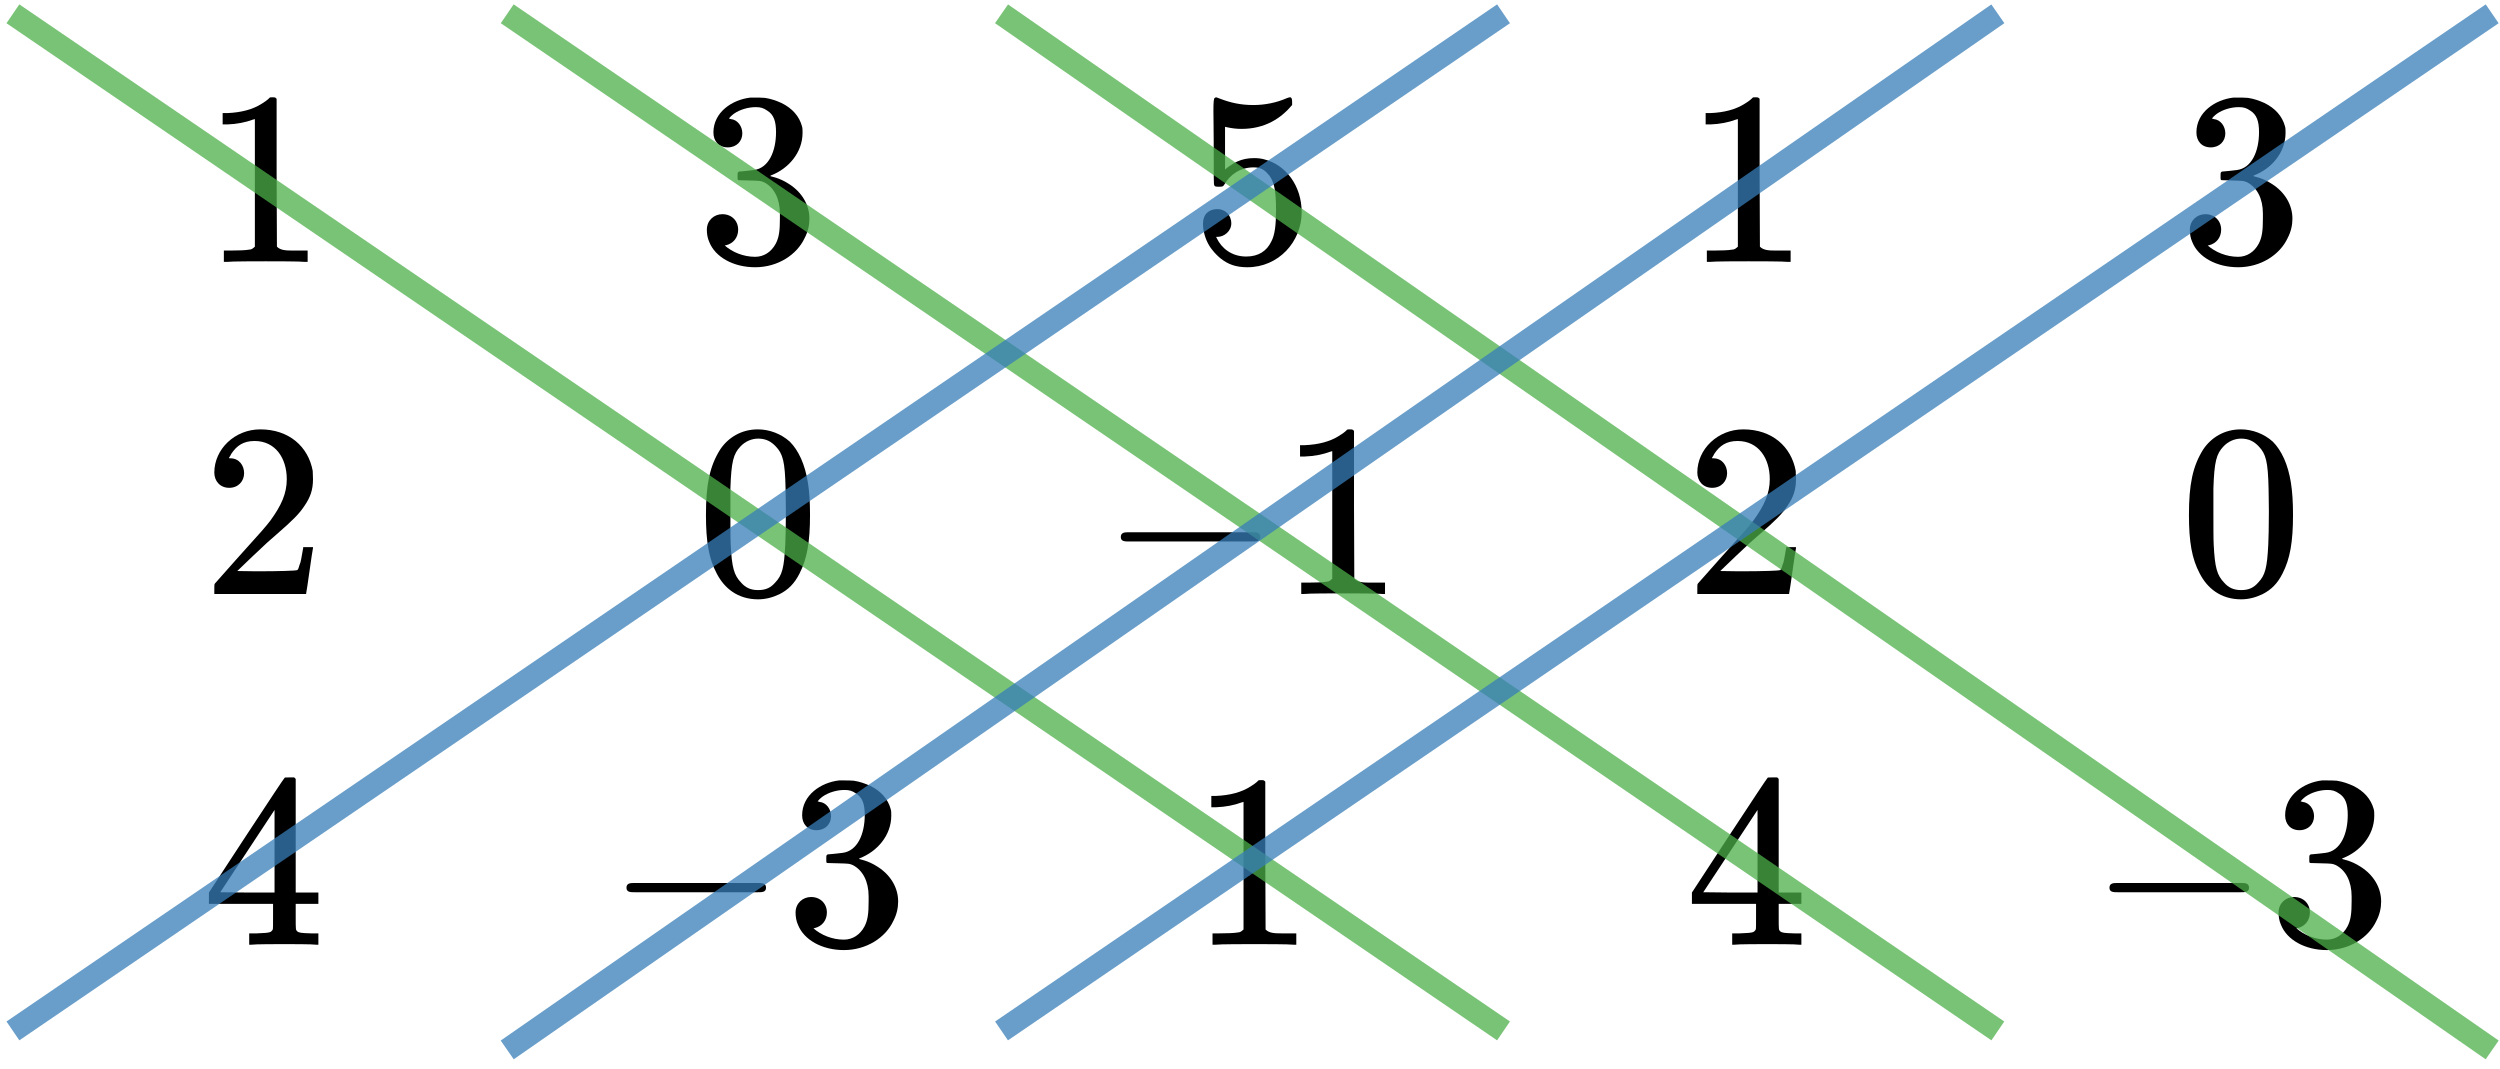
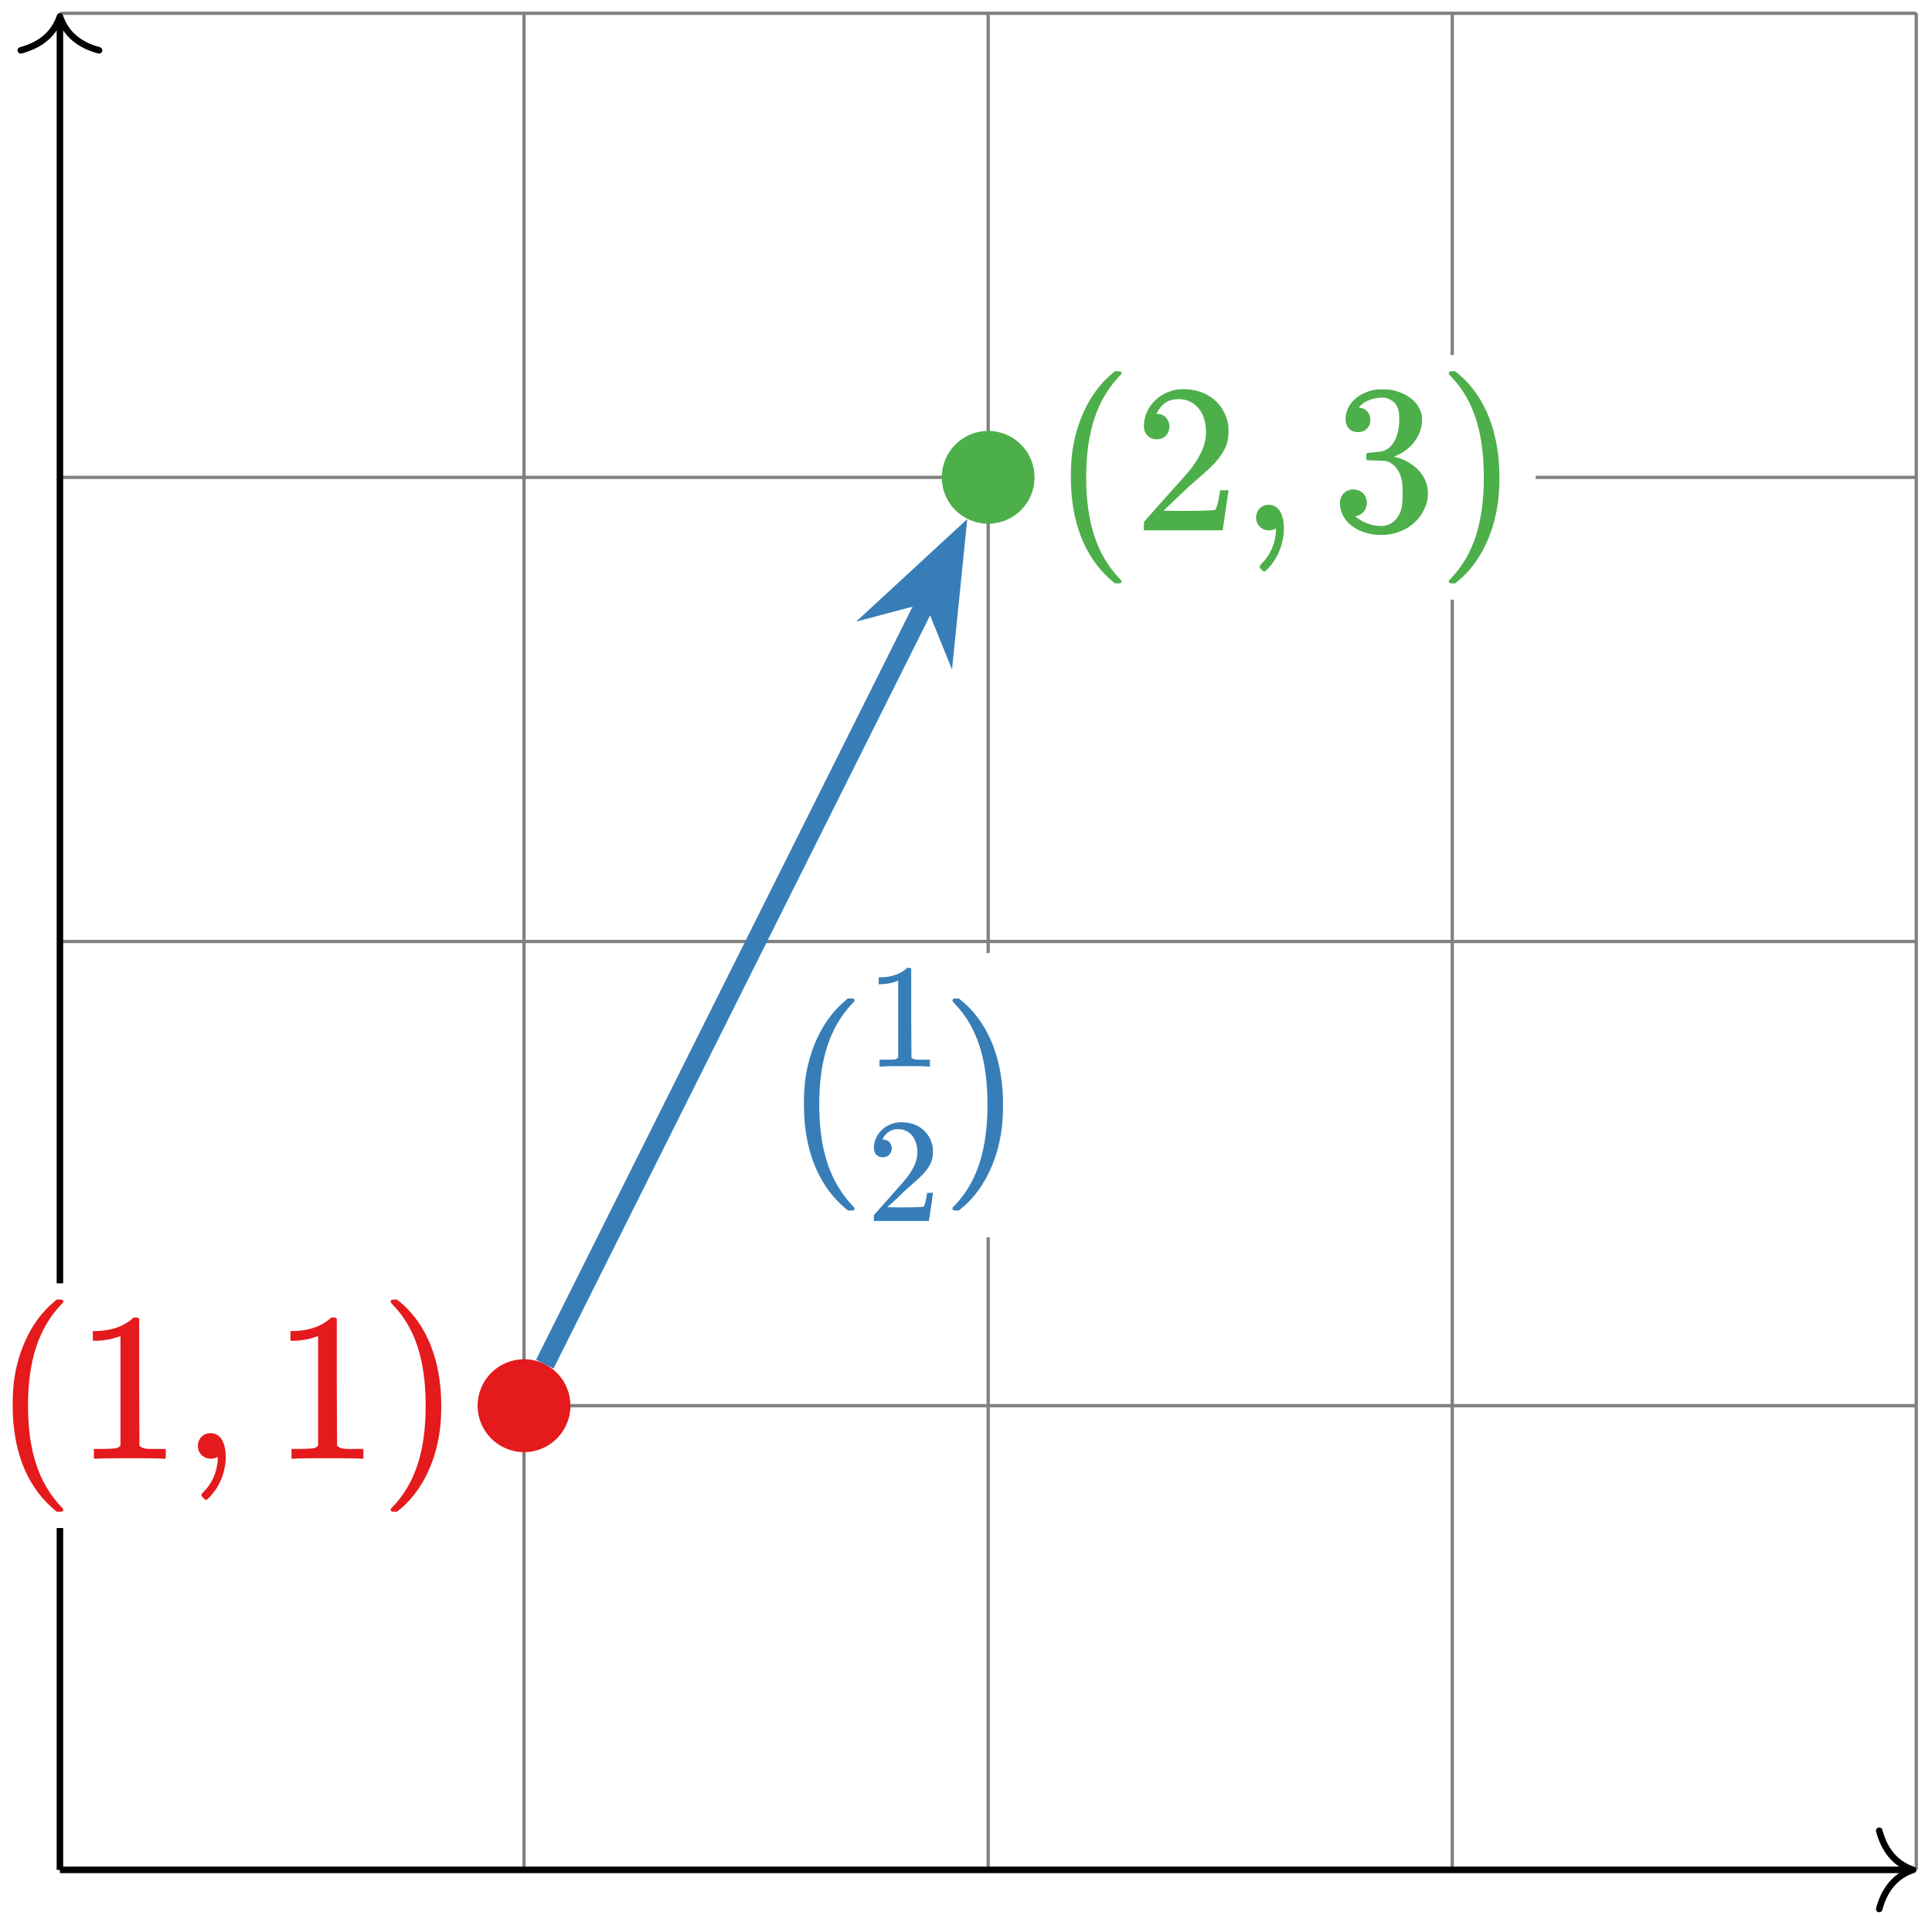
- <svg xmlns="http://www.w3.org/2000/svg" xmlns:xlink="http://www.w3.org/1999/xlink" width="131pt" height="56pt" viewBox="0 0 131 56" version="1.1">
+ <svg xmlns="http://www.w3.org/2000/svg" xmlns:xlink="http://www.w3.org/1999/xlink" width="118pt" height="117pt" viewBox="0 0 118 117" version="1.1">
  <defs>
    <g>
      <symbol overflow="visible" id="glyph0-0">
        <path style="stroke:none;" d="M 0.641 0 L 2.594 0 L 2.594 -6.906 L 0.641 -6.906 Z M 1.297 -0.641 L 1.297 -6.25 L 1.938 -6.25 L 1.938 -0.641 Z M 1.297 -0.641 " />
      </symbol>
      <symbol overflow="visible" id="glyph0-1">
+         <path style="stroke:none;" d="M 4.312 3.125 C 4.312 3.062 4.297 3.062 4.172 2.922 C 2.812 1.484 2.156 -0.484 2.156 -3.234 C 2.156 -6 2.812 -7.969 4.172 -9.406 C 4.297 -9.531 4.312 -9.547 4.312 -9.594 C 4.312 -9.625 4.297 -9.656 4.281 -9.672 C 4.234 -9.719 4.234 -9.719 4.078 -9.719 L 3.906 -9.719 L 3.547 -9.406 C 2.656 -8.594 1.984 -7.453 1.594 -6.125 C 1.328 -5.219 1.219 -4.438 1.219 -3.234 C 1.219 -0.5 2.078 1.578 3.547 2.922 L 3.906 3.234 L 4.078 3.234 C 4.25 3.234 4.312 3.219 4.312 3.125 Z M 4.312 3.125 " />
+       </symbol>
+       <symbol overflow="visible" id="glyph0-2">
        <path style="stroke:none;" d="M 5.391 0 L 5.531 0 L 5.531 -0.594 L 4.766 -0.594 C 4.375 -0.594 4.109 -0.609 3.922 -0.797 L 3.906 -4.672 L 3.906 -8.547 C 3.828 -8.609 3.859 -8.625 3.688 -8.625 C 3.578 -8.625 3.562 -8.625 3.531 -8.594 C 3.469 -8.516 3.25 -8.359 3.141 -8.297 C 2.656 -7.984 2.047 -7.828 1.328 -7.797 L 1.078 -7.797 L 1.078 -7.203 L 1.328 -7.203 C 1.812 -7.219 2.281 -7.312 2.656 -7.453 C 2.703 -7.469 2.75 -7.484 2.766 -7.484 L 2.766 -0.797 C 2.672 -0.719 2.609 -0.641 2.453 -0.641 C 2.312 -0.609 1.859 -0.594 1.484 -0.594 L 1.141 -0.594 L 1.141 0 L 1.297 0 C 1.516 -0.031 2.922 -0.031 3.328 -0.031 C 3.75 -0.031 5.172 -0.031 5.391 0 Z M 5.391 0 " />
      </symbol>
-       <symbol overflow="visible" id="glyph0-2">
+       <symbol overflow="visible" id="glyph0-3">
+         <path style="stroke:none;" d="M 1.016 -0.781 C 1.016 -0.344 1.359 0 1.812 0 C 1.938 0 2.047 -0.031 2.156 -0.078 C 2.203 -0.109 2.234 -0.109 2.234 -0.109 L 2.234 0.031 C 2.188 0.797 1.906 1.484 1.359 2.031 C 1.25 2.141 1.234 2.188 1.234 2.234 C 1.234 2.297 1.453 2.516 1.516 2.516 C 1.562 2.516 1.625 2.453 1.75 2.328 C 2.266 1.781 2.578 1.109 2.688 0.344 C 2.703 0.25 2.719 0.062 2.719 -0.109 C 2.719 -0.859 2.469 -1.562 1.781 -1.562 C 1.328 -1.562 1.016 -1.203 1.016 -0.781 Z M 1.016 -0.781 " />
+       </symbol>
+       <symbol overflow="visible" id="glyph0-4">
+         <path style="stroke:none;" d="M 0.781 -9.703 C 0.734 -9.672 0.719 -9.609 0.719 -9.562 C 0.719 -9.547 0.797 -9.469 0.859 -9.391 C 2.234 -7.969 2.859 -5.984 2.859 -3.234 C 2.859 -0.5 2.234 1.484 0.859 2.922 C 0.797 2.984 0.719 3.062 0.719 3.078 C 0.719 3.219 0.766 3.234 0.953 3.234 L 1.109 3.234 L 1.484 2.922 C 2.375 2.109 3.047 0.969 3.438 -0.359 C 3.688 -1.25 3.812 -2.062 3.812 -3.234 C 3.812 -5.969 2.953 -8.062 1.484 -9.406 L 1.109 -9.719 L 0.953 -9.719 C 0.859 -9.719 0.797 -9.703 0.781 -9.703 Z M 0.781 -9.703 " />
+       </symbol>
+       <symbol overflow="visible" id="glyph0-5">
+         <path style="stroke:none;" d="M 1.422 -5.562 C 1.906 -5.562 2.203 -5.922 2.203 -6.328 C 2.203 -6.734 1.938 -7.109 1.484 -7.109 C 1.438 -7.109 1.406 -7.109 1.406 -7.125 C 1.406 -7.141 1.484 -7.234 1.531 -7.344 C 1.812 -7.766 2.156 -8.016 2.75 -8.016 C 3.859 -8.016 4.438 -7.094 4.438 -6.016 C 4.438 -5.266 4.156 -4.641 3.578 -3.844 C 3.297 -3.484 3.219 -3.391 1.766 -1.781 C 1.172 -1.109 0.688 -0.562 0.672 -0.547 C 0.641 -0.5 0.641 -0.469 0.641 -0.25 L 0.641 0 L 5.453 0 L 5.453 -0.031 C 5.484 -0.109 5.781 -2.328 5.812 -2.406 L 5.812 -2.453 L 5.297 -2.453 L 5.297 -2.406 C 5.188 -1.828 5.188 -1.703 5.109 -1.531 C 5.078 -1.406 5.031 -1.266 4.984 -1.25 C 4.906 -1.219 4.125 -1.188 2.828 -1.188 L 1.844 -1.203 L 2.609 -1.938 C 3.484 -2.766 3.453 -2.734 3.906 -3.125 C 4.75 -3.859 5.094 -4.203 5.359 -4.609 C 5.672 -5.062 5.812 -5.453 5.812 -6.016 C 5.812 -6.172 5.797 -6.328 5.797 -6.453 C 5.562 -7.719 4.562 -8.625 3.047 -8.625 C 1.719 -8.625 0.641 -7.594 0.641 -6.359 C 0.641 -5.922 0.938 -5.562 1.422 -5.562 Z M 1.422 -5.562 " />
+       </symbol>
+       <symbol overflow="visible" id="glyph0-6">
        <path style="stroke:none;" d="M 1.641 -6 C 2.109 -6 2.406 -6.328 2.406 -6.734 C 2.406 -7.109 2.156 -7.453 1.797 -7.484 C 1.75 -7.5 1.703 -7.516 1.703 -7.516 C 1.703 -7.531 1.859 -7.688 1.969 -7.766 C 2.281 -7.984 2.719 -8.109 3.109 -8.109 C 3.375 -8.109 3.516 -8.062 3.719 -7.922 C 4.047 -7.719 4.172 -7.375 4.172 -6.797 C 4.172 -5.812 3.797 -4.906 3 -4.812 C 2.922 -4.797 2.297 -4.734 2.25 -4.734 C 2.234 -4.734 2.219 -4.734 2.188 -4.703 C 2.156 -4.656 2.156 -4.656 2.156 -4.5 C 2.156 -4.359 2.156 -4.344 2.172 -4.297 L 2.219 -4.281 L 2.766 -4.266 C 3.359 -4.25 3.359 -4.25 3.547 -4.172 C 4.062 -3.906 4.375 -3.328 4.375 -2.531 L 4.375 -2.266 C 4.375 -1.625 4.328 -1.281 4.156 -0.953 C 3.922 -0.516 3.531 -0.266 3.078 -0.266 C 2.453 -0.266 1.875 -0.516 1.484 -0.859 L 1.562 -0.875 C 1.938 -0.969 2.188 -1.281 2.188 -1.688 C 2.188 -2.156 1.844 -2.5 1.359 -2.5 C 0.922 -2.5 0.547 -2.172 0.547 -1.688 C 0.547 -1.484 0.578 -1.25 0.672 -1.047 C 0.984 -0.25 1.938 0.281 3.078 0.281 C 4.266 0.281 5.266 -0.375 5.672 -1.25 C 5.844 -1.578 5.922 -1.922 5.922 -2.266 C 5.922 -3 5.516 -3.656 4.859 -4.078 C 4.312 -4.438 3.875 -4.469 3.875 -4.5 C 3.875 -4.516 3.891 -4.516 3.906 -4.531 C 4.812 -4.875 5.562 -5.719 5.562 -6.766 C 5.562 -6.891 5.562 -7.016 5.531 -7.109 C 5.391 -7.625 5.031 -8.047 4.453 -8.328 C 4.172 -8.453 3.906 -8.547 3.594 -8.594 C 3.469 -8.609 3.219 -8.609 3.016 -8.609 L 2.828 -8.609 C 1.875 -8.5 0.891 -7.844 0.891 -6.781 C 0.891 -6.328 1.172 -6 1.641 -6 Z M 1.641 -6 " />
      </symbol>
-       <symbol overflow="visible" id="glyph0-3">
-         <path style="stroke:none;" d="M 1.391 -2.766 C 0.953 -2.766 0.641 -2.5 0.641 -2 C 0.641 -1.922 0.656 -1.828 0.656 -1.75 C 0.719 -1.328 0.875 -0.922 1.156 -0.594 C 1.25 -0.469 1.469 -0.25 1.578 -0.172 C 1.953 0.125 2.359 0.281 2.969 0.281 C 4.594 0.281 5.812 -1.047 5.812 -2.609 C 5.812 -3.984 4.984 -5.094 3.844 -5.375 C 3.672 -5.422 3.5 -5.438 3.312 -5.438 C 2.625 -5.438 2.203 -5.172 1.797 -4.844 L 1.797 -7.078 L 1.938 -7.047 C 2.156 -7 2.406 -6.969 2.656 -6.969 C 3.906 -6.969 4.734 -7.531 5.312 -8.219 L 5.312 -8.391 C 5.312 -8.547 5.281 -8.625 5.203 -8.625 C 5.172 -8.625 5.109 -8.609 5.031 -8.578 C 4.5 -8.344 3.891 -8.219 3.281 -8.219 C 2.609 -8.219 2.078 -8.344 1.547 -8.547 C 1.438 -8.594 1.328 -8.625 1.328 -8.625 C 1.312 -8.625 1.281 -8.609 1.266 -8.594 C 1.203 -8.594 1.188 -8.375 1.188 -7.875 C 1.188 -7.5 1.203 -6.984 1.203 -6.281 C 1.203 -4.266 1.203 -4.062 1.234 -4.016 C 1.25 -3.953 1.297 -3.938 1.484 -3.938 C 1.672 -3.938 1.703 -3.953 1.766 -4.062 C 2.062 -4.578 2.594 -4.953 3.297 -4.953 C 3.719 -4.953 3.906 -4.781 4.125 -4.516 C 4.375 -4.172 4.469 -3.719 4.469 -2.719 C 4.469 -1.922 4.406 -1.406 4.219 -1.062 C 3.984 -0.578 3.562 -0.281 2.906 -0.281 C 2.141 -0.281 1.609 -0.719 1.359 -1.25 L 1.328 -1.312 L 1.406 -1.312 C 1.75 -1.312 2.125 -1.609 2.125 -2.016 C 2.125 -2.469 1.797 -2.766 1.391 -2.766 Z M 1.391 -2.766 " />
-       </symbol>
-       <symbol overflow="visible" id="glyph0-4">
-         <path style="stroke:none;" d="M 1.422 -5.562 C 1.906 -5.562 2.203 -5.922 2.203 -6.328 C 2.203 -6.734 1.938 -7.109 1.484 -7.109 C 1.438 -7.109 1.406 -7.109 1.406 -7.125 C 1.406 -7.141 1.484 -7.234 1.531 -7.344 C 1.812 -7.766 2.156 -8.016 2.75 -8.016 C 3.859 -8.016 4.438 -7.094 4.438 -6.016 C 4.438 -5.266 4.156 -4.641 3.578 -3.844 C 3.297 -3.484 3.219 -3.391 1.766 -1.781 C 1.172 -1.109 0.688 -0.562 0.672 -0.547 C 0.641 -0.5 0.641 -0.469 0.641 -0.25 L 0.641 0 L 5.453 0 L 5.453 -0.031 C 5.484 -0.109 5.781 -2.328 5.812 -2.406 L 5.812 -2.453 L 5.297 -2.453 L 5.297 -2.406 C 5.188 -1.828 5.188 -1.703 5.109 -1.531 C 5.078 -1.406 5.031 -1.266 4.984 -1.25 C 4.906 -1.219 4.125 -1.188 2.828 -1.188 L 1.844 -1.203 L 2.609 -1.938 C 3.484 -2.766 3.453 -2.734 3.906 -3.125 C 4.75 -3.859 5.094 -4.203 5.359 -4.609 C 5.672 -5.062 5.812 -5.453 5.812 -6.016 C 5.812 -6.172 5.797 -6.328 5.797 -6.453 C 5.562 -7.719 4.562 -8.625 3.047 -8.625 C 1.719 -8.625 0.641 -7.594 0.641 -6.359 C 0.641 -5.922 0.938 -5.562 1.422 -5.562 Z M 1.422 -5.562 " />
-       </symbol>
-       <symbol overflow="visible" id="glyph0-5">
-         <path style="stroke:none;" d="M 1.25 -7.578 C 0.688 -6.688 0.5 -5.719 0.5 -4.141 C 0.5 -2.719 0.656 -1.844 1.062 -1.078 C 1.453 -0.312 2.156 0.281 3.234 0.281 C 3.609 0.281 3.984 0.188 4.344 0.016 C 4.812 -0.219 5.141 -0.547 5.406 -1.078 C 5.797 -1.844 5.953 -2.719 5.953 -4.141 C 5.953 -5.484 5.812 -6.344 5.484 -7.094 C 5.312 -7.469 5.125 -7.75 4.891 -7.984 C 4.438 -8.391 3.828 -8.625 3.219 -8.625 C 2.359 -8.625 1.672 -8.203 1.25 -7.578 Z M 4.156 -7.734 C 4.531 -7.344 4.641 -6.938 4.672 -5.531 C 4.672 -5.297 4.688 -4.812 4.688 -4.312 C 4.688 -3.594 4.672 -2.828 4.656 -2.578 C 4.594 -1.375 4.5 -0.984 4.125 -0.594 C 3.906 -0.344 3.656 -0.203 3.234 -0.203 C 2.828 -0.203 2.562 -0.344 2.344 -0.594 C 1.969 -0.984 1.859 -1.375 1.797 -2.578 C 1.781 -2.828 1.781 -3.594 1.781 -4.312 C 1.781 -4.812 1.781 -5.297 1.781 -5.531 C 1.828 -6.938 1.938 -7.344 2.312 -7.734 C 2.562 -8 2.906 -8.141 3.234 -8.141 C 3.641 -8.141 3.922 -7.984 4.156 -7.734 Z M 4.156 -7.734 " />
-       </symbol>
-       <symbol overflow="visible" id="glyph0-6">
-         <path style="stroke:none;" d="M 5.984 0 L 6.094 0 L 6.094 -0.594 L 5.719 -0.594 C 5.188 -0.609 5.078 -0.625 4.984 -0.703 C 4.906 -0.781 4.906 -0.766 4.906 -1.484 L 4.906 -2.141 L 6.094 -2.141 L 6.094 -2.734 L 4.906 -2.734 L 4.906 -8.688 L 4.828 -8.766 L 4.594 -8.766 C 4.375 -8.766 4.359 -8.766 4.328 -8.75 C 4.297 -8.734 3.547 -7.594 2.312 -5.719 L 0.359 -2.734 L 0.359 -2.141 L 3.719 -2.141 L 3.719 -1.484 C 3.719 -1.047 3.719 -0.812 3.703 -0.797 C 3.672 -0.734 3.609 -0.672 3.547 -0.656 C 3.453 -0.625 3.281 -0.609 2.859 -0.594 L 2.469 -0.594 L 2.469 0 L 2.578 0 C 2.766 -0.031 3.969 -0.031 4.312 -0.031 C 4.656 -0.031 5.797 -0.031 5.984 0 Z M 3.797 -2.734 L 2.375 -2.734 L 0.953 -2.75 L 3.797 -7.062 Z M 3.797 -2.734 " />
-       </symbol>
      <symbol overflow="visible" id="glyph1-0">
-         <path style="stroke:none;" d="" />
+         <path style="stroke:none;" d="M 0.453 0 L 1.812 0 L 1.812 -4.828 L 0.453 -4.828 Z M 0.906 -0.453 L 0.906 -4.375 L 1.359 -4.375 L 1.359 -0.453 Z M 0.906 -0.453 " />
      </symbol>
      <symbol overflow="visible" id="glyph1-1">
-         <path style="stroke:none;" d="M 7.875 -2.75 C 8.078 -2.75 8.297 -2.75 8.297 -2.984 C 8.297 -3.234 8.078 -3.234 7.875 -3.234 L 1.406 -3.234 C 1.203 -3.234 0.984 -3.234 0.984 -2.984 C 0.984 -2.75 1.203 -2.75 1.406 -2.75 Z M 7.875 -2.75 " />
+         <path style="stroke:none;" d="M 3.766 0 L 3.875 0 L 3.875 -0.422 L 3.328 -0.422 C 3.062 -0.422 2.875 -0.422 2.75 -0.547 L 2.734 -3.266 L 2.734 -5.984 C 2.688 -6.031 2.703 -6.031 2.578 -6.031 C 2.5 -6.031 2.5 -6.031 2.469 -6.016 C 2.422 -5.969 2.281 -5.844 2.188 -5.797 C 1.859 -5.594 1.438 -5.469 0.922 -5.453 L 0.75 -5.453 L 0.75 -5.031 L 0.922 -5.031 C 1.266 -5.047 1.594 -5.109 1.859 -5.219 C 1.891 -5.234 1.922 -5.234 1.938 -5.234 L 1.938 -0.547 C 1.859 -0.5 1.828 -0.453 1.719 -0.438 C 1.609 -0.422 1.297 -0.422 1.031 -0.422 L 0.797 -0.422 L 0.797 0 L 0.906 0 C 1.062 -0.031 2.047 -0.031 2.328 -0.031 C 2.625 -0.031 3.609 -0.031 3.766 0 Z M 3.766 0 " />
+       </symbol>
+       <symbol overflow="visible" id="glyph1-2">
+         <path style="stroke:none;" d="M 1 -3.891 C 1.328 -3.891 1.547 -4.141 1.547 -4.438 C 1.547 -4.719 1.344 -4.969 1.031 -4.969 C 1 -4.969 0.984 -4.969 0.984 -4.984 C 0.984 -5 1.031 -5.062 1.062 -5.141 C 1.266 -5.422 1.516 -5.609 1.922 -5.609 C 2.703 -5.609 3.109 -4.969 3.109 -4.203 C 3.109 -3.672 2.906 -3.25 2.5 -2.688 C 2.297 -2.438 2.25 -2.375 1.234 -1.234 C 0.828 -0.781 0.484 -0.391 0.469 -0.375 C 0.453 -0.359 0.453 -0.328 0.453 -0.172 L 0.453 0 L 3.812 0 L 3.812 -0.031 C 3.844 -0.078 4.047 -1.625 4.062 -1.688 L 4.062 -1.719 L 3.703 -1.719 L 3.703 -1.688 C 3.641 -1.281 3.625 -1.203 3.578 -1.062 C 3.547 -0.984 3.516 -0.891 3.484 -0.875 C 3.438 -0.859 2.891 -0.828 1.969 -0.828 L 1.281 -0.844 L 1.828 -1.344 C 2.438 -1.938 2.406 -1.906 2.734 -2.188 C 3.328 -2.703 3.562 -2.953 3.75 -3.219 C 3.969 -3.547 4.062 -3.812 4.062 -4.219 C 4.062 -4.328 4.062 -4.438 4.047 -4.516 C 3.891 -5.406 3.188 -6.031 2.125 -6.031 C 1.203 -6.031 0.453 -5.312 0.453 -4.453 C 0.453 -4.141 0.656 -3.891 1 -3.891 Z M 1 -3.891 " />
      </symbol>
    </g>
+     <clipPath id="clip1">
+       <path d="M 3 0.605 L 118 0.605 L 118 115 L 3 115 Z M 3 0.605 " />
+     </clipPath>
+     <clipPath id="clip2">
+       <path d="M 1 0.605 L 7 0.605 L 7 4 L 1 4 Z M 1 0.605 " />
+     </clipPath>
  </defs>
  <g id="surface1">
-     <g style="fill:rgb(0%,0%,0%);fill-opacity:1;">
-       <use xlink:href="#glyph0-1" x="10.589" y="13.723" />
+     <g clip-path="url(#clip1)" clip-rule="nonzero">
+       <path style="fill:none;stroke-width:0.199;stroke-linecap:butt;stroke-linejoin:miter;stroke:rgb(50%,50%,50%);stroke-opacity:1;stroke-miterlimit:10;" d="M 0 -0 L 113.387 -0 M 0 28.347 L 113.387 28.347 M 0 56.695 L 113.387 56.695 M 0 85.039 L 113.387 85.039 M 0 113.379 L 113.387 113.379 M 0 -0 L 0 113.386 M 28.348 -0 L 28.348 113.386 M 56.695 -0 L 56.695 113.386 M 85.039 -0 L 85.039 113.386 M 113.379 -0 L 113.379 113.386 " transform="matrix(1,0,0,-1,3.66,114.191)" />
    </g>
-     <g style="fill:rgb(0%,0%,0%);fill-opacity:1;">
-       <use xlink:href="#glyph0-2" x="36.492" y="13.723" />
+     <path style="fill:none;stroke-width:0.399;stroke-linecap:butt;stroke-linejoin:miter;stroke:rgb(0%,0%,0%);stroke-opacity:1;stroke-miterlimit:10;" d="M 0 -0 L 112.988 -0 " transform="matrix(1,0,0,-1,3.66,114.191)" />
+     <path style="fill:none;stroke-width:0.399;stroke-linecap:round;stroke-linejoin:round;stroke:rgb(0%,0%,0%);stroke-opacity:1;stroke-miterlimit:10;" d="M -2.071 2.39 C -1.692 0.957 -0.852 0.281 -0 -0 C -0.852 -0.278 -1.692 -0.957 -2.071 -2.391 " transform="matrix(1,0,0,-1,116.848,114.191)" />
+     <path style="fill:none;stroke-width:0.399;stroke-linecap:butt;stroke-linejoin:miter;stroke:rgb(0%,0%,0%);stroke-opacity:1;stroke-miterlimit:10;" d="M 0 -0 L 0 112.988 " transform="matrix(1,0,0,-1,3.66,114.191)" />
+     <g clip-path="url(#clip2)" clip-rule="nonzero">
+       <path style="fill:none;stroke-width:0.399;stroke-linecap:round;stroke-linejoin:round;stroke:rgb(0%,0%,0%);stroke-opacity:1;stroke-miterlimit:10;" d="M -2.071 2.39 C -1.692 0.957 -0.849 0.277 -0.001 -0 C -0.849 -0.278 -1.692 -0.957 -2.071 -2.391 " transform="matrix(0,-1,-1,0,3.66,1.00303)" />
    </g>
-     <g style="fill:rgb(0%,0%,0%);fill-opacity:1;">
-       <use xlink:href="#glyph0-3" x="62.395" y="13.723" />
+     <path style=" stroke:none;fill-rule:nonzero;fill:rgb(89.409%,10.199%,10.979%);fill-opacity:1;" d="M 34.84 85.844 C 34.84 84.277 33.574 83.008 32.008 83.008 C 30.441 83.008 29.172 84.277 29.172 85.844 C 29.172 87.41 30.441 88.68 32.008 88.68 C 33.574 88.68 34.84 87.41 34.84 85.844 Z M 34.84 85.844 " />
+     <path style=" stroke:none;fill-rule:nonzero;fill:rgb(100%,100%,100%);fill-opacity:1;" d="M -1.441 93.316 L 29.172 93.316 L 29.172 78.371 L -1.441 78.371 Z M -1.441 93.316 " />
+     <g style="fill:rgb(89.409%,10.199%,10.979%);fill-opacity:1;">
+       <use xlink:href="#glyph0-1" x="-0.445" y="89.083" />
+       <use xlink:href="#glyph0-2" x="4.593" y="89.083" />
+       <use xlink:href="#glyph0-3" x="11.069" y="89.083" />
    </g>
-     <g style="fill:rgb(0%,0%,0%);fill-opacity:1;">
-       <use xlink:href="#glyph0-1" x="88.298" y="13.723" />
+     <g style="fill:rgb(89.409%,10.199%,10.979%);fill-opacity:1;">
+       <use xlink:href="#glyph0-2" x="16.664" y="89.083" />
+       <use xlink:href="#glyph0-4" x="23.139" y="89.083" />
    </g>
-     <g style="fill:rgb(0%,0%,0%);fill-opacity:1;">
-       <use xlink:href="#glyph0-2" x="114.201" y="13.723" />
+     <path style=" stroke:none;fill-rule:nonzero;fill:rgb(30.199%,68.629%,29.019%);fill-opacity:1;" d="M 63.188 29.152 C 63.188 27.586 61.918 26.316 60.355 26.316 C 58.789 26.316 57.52 27.586 57.52 29.152 C 57.52 30.715 58.789 31.984 60.355 31.984 C 61.918 31.984 63.188 30.715 63.188 29.152 Z M 63.188 29.152 " />
+     <path style=" stroke:none;fill-rule:nonzero;fill:rgb(100%,100%,100%);fill-opacity:1;" d="M 63.188 36.621 L 93.801 36.621 L 93.801 21.68 L 63.188 21.68 Z M 63.188 36.621 " />
+     <g style="fill:rgb(30.199%,68.629%,29.019%);fill-opacity:1;">
+       <use xlink:href="#glyph0-1" x="64.184" y="32.39" />
+       <use xlink:href="#glyph0-5" x="69.222" y="32.39" />
+       <use xlink:href="#glyph0-3" x="75.698" y="32.39" />
    </g>
-     <g style="fill:rgb(0%,0%,0%);fill-opacity:1;">
-       <use xlink:href="#glyph0-4" x="10.589" y="31.124" />
+     <g style="fill:rgb(30.199%,68.629%,29.019%);fill-opacity:1;">
+       <use xlink:href="#glyph0-6" x="81.293" y="32.39" />
+       <use xlink:href="#glyph0-4" x="87.768" y="32.39" />
    </g>
-     <g style="fill:rgb(0%,0%,0%);fill-opacity:1;">
-       <use xlink:href="#glyph0-5" x="36.492" y="31.124" />
+     <path style="fill:none;stroke-width:1.196;stroke-linecap:butt;stroke-linejoin:miter;stroke:rgb(21.57%,49.409%,72.159%);stroke-opacity:1;stroke-miterlimit:10;" d="M 29.613 30.882 L 53.07 77.793 " transform="matrix(1,0,0,-1,3.66,114.191)" />
+     <path style="fill-rule:nonzero;fill:rgb(21.57%,49.409%,72.159%);fill-opacity:1;stroke-width:1.196;stroke-linecap:butt;stroke-linejoin:miter;stroke:rgb(21.57%,49.409%,72.159%);stroke-opacity:1;stroke-miterlimit:10;" d="M 6.801 0.001 L 1.929 1.846 L 3.556 0.001 L 1.931 -1.847 Z M 6.801 0.001 " transform="matrix(0.44897,-0.898,-0.898,-0.44897,55.26786,39.32255)" />
+     <path style=" stroke:none;fill-rule:nonzero;fill:rgb(100%,100%,100%);fill-opacity:1;" d="M 46.883 75.559 L 63.488 75.559 L 63.488 58.203 L 46.883 58.203 Z M 46.883 75.559 " />
+     <g style="fill:rgb(21.57%,49.409%,72.159%);fill-opacity:1;">
+       <use xlink:href="#glyph0-1" x="47.881" y="70.691" />
    </g>
-     <g style="fill:rgb(0%,0%,0%);fill-opacity:1;">
-       <use xlink:href="#glyph1-1" x="57.746" y="31.124" />
+     <g style="fill:rgb(21.57%,49.409%,72.159%);fill-opacity:1;">
+       <use xlink:href="#glyph1-1" x="52.919" y="65.137" />
    </g>
-     <g style="fill:rgb(0%,0%,0%);fill-opacity:1;">
-       <use xlink:href="#glyph0-1" x="67.044" y="31.124" />
+     <g style="fill:rgb(21.57%,49.409%,72.159%);fill-opacity:1;">
+       <use xlink:href="#glyph1-2" x="52.919" y="74.565" />
    </g>
-     <g style="fill:rgb(0%,0%,0%);fill-opacity:1;">
-       <use xlink:href="#glyph0-4" x="88.298" y="31.124" />
+     <g style="fill:rgb(21.57%,49.409%,72.159%);fill-opacity:1;">
+       <use xlink:href="#glyph0-4" x="57.452" y="70.691" />
    </g>
-     <g style="fill:rgb(0%,0%,0%);fill-opacity:1;">
-       <use xlink:href="#glyph0-5" x="114.201" y="31.124" />
-     </g>
-     <g style="fill:rgb(0%,0%,0%);fill-opacity:1;">
-       <use xlink:href="#glyph0-6" x="10.589" y="49.503" />
-     </g>
-     <g style="fill:rgb(0%,0%,0%);fill-opacity:1;">
-       <use xlink:href="#glyph1-1" x="31.843" y="49.503" />
-     </g>
-     <g style="fill:rgb(0%,0%,0%);fill-opacity:1;">
-       <use xlink:href="#glyph0-2" x="41.141" y="49.503" />
-     </g>
-     <g style="fill:rgb(0%,0%,0%);fill-opacity:1;">
-       <use xlink:href="#glyph0-1" x="62.395" y="49.503" />
-     </g>
-     <g style="fill:rgb(0%,0%,0%);fill-opacity:1;">
-       <use xlink:href="#glyph0-6" x="88.298" y="49.503" />
-     </g>
-     <g style="fill:rgb(0%,0%,0%);fill-opacity:1;">
-       <use xlink:href="#glyph1-1" x="109.552" y="49.503" />
-     </g>
-     <g style="fill:rgb(0%,0%,0%);fill-opacity:1;">
-       <use xlink:href="#glyph0-2" x="118.85" y="49.503" />
-     </g>
-     <path style="fill:none;stroke-width:1.196;stroke-linecap:butt;stroke-linejoin:miter;stroke:rgb(30.199%,68.629%,29.019%);stroke-opacity:0.75;stroke-miterlimit:10;" d="M -64.957 27.146 L 13.152 -26.151 " transform="matrix(1,0,0,-1,65.633,27.869)" />
-     <path style="fill:none;stroke-width:1.196;stroke-linecap:butt;stroke-linejoin:miter;stroke:rgb(30.199%,68.629%,29.019%);stroke-opacity:0.75;stroke-miterlimit:10;" d="M -39.055 27.146 L 39.054 -26.151 " transform="matrix(1,0,0,-1,65.633,27.869)" />
-     <path style="fill:none;stroke-width:1.196;stroke-linecap:butt;stroke-linejoin:miter;stroke:rgb(30.199%,68.629%,29.019%);stroke-opacity:0.75;stroke-miterlimit:10;" d="M -13.153 27.146 L 64.957 -27.147 " transform="matrix(1,0,0,-1,65.633,27.869)" />
-     <path style="fill:none;stroke-width:1.196;stroke-linecap:butt;stroke-linejoin:miter;stroke:rgb(21.57%,49.409%,72.159%);stroke-opacity:0.75;stroke-miterlimit:10;" d="M 13.152 27.146 L -64.957 -26.151 " transform="matrix(1,0,0,-1,65.633,27.869)" />
-     <path style="fill:none;stroke-width:1.196;stroke-linecap:butt;stroke-linejoin:miter;stroke:rgb(21.57%,49.409%,72.159%);stroke-opacity:0.75;stroke-miterlimit:10;" d="M 39.054 27.146 L -39.055 -27.147 " transform="matrix(1,0,0,-1,65.633,27.869)" />
-     <path style="fill:none;stroke-width:1.196;stroke-linecap:butt;stroke-linejoin:miter;stroke:rgb(21.57%,49.409%,72.159%);stroke-opacity:0.75;stroke-miterlimit:10;" d="M 64.957 27.146 L -13.153 -26.151 " transform="matrix(1,0,0,-1,65.633,27.869)" />
  </g>
</svg>
